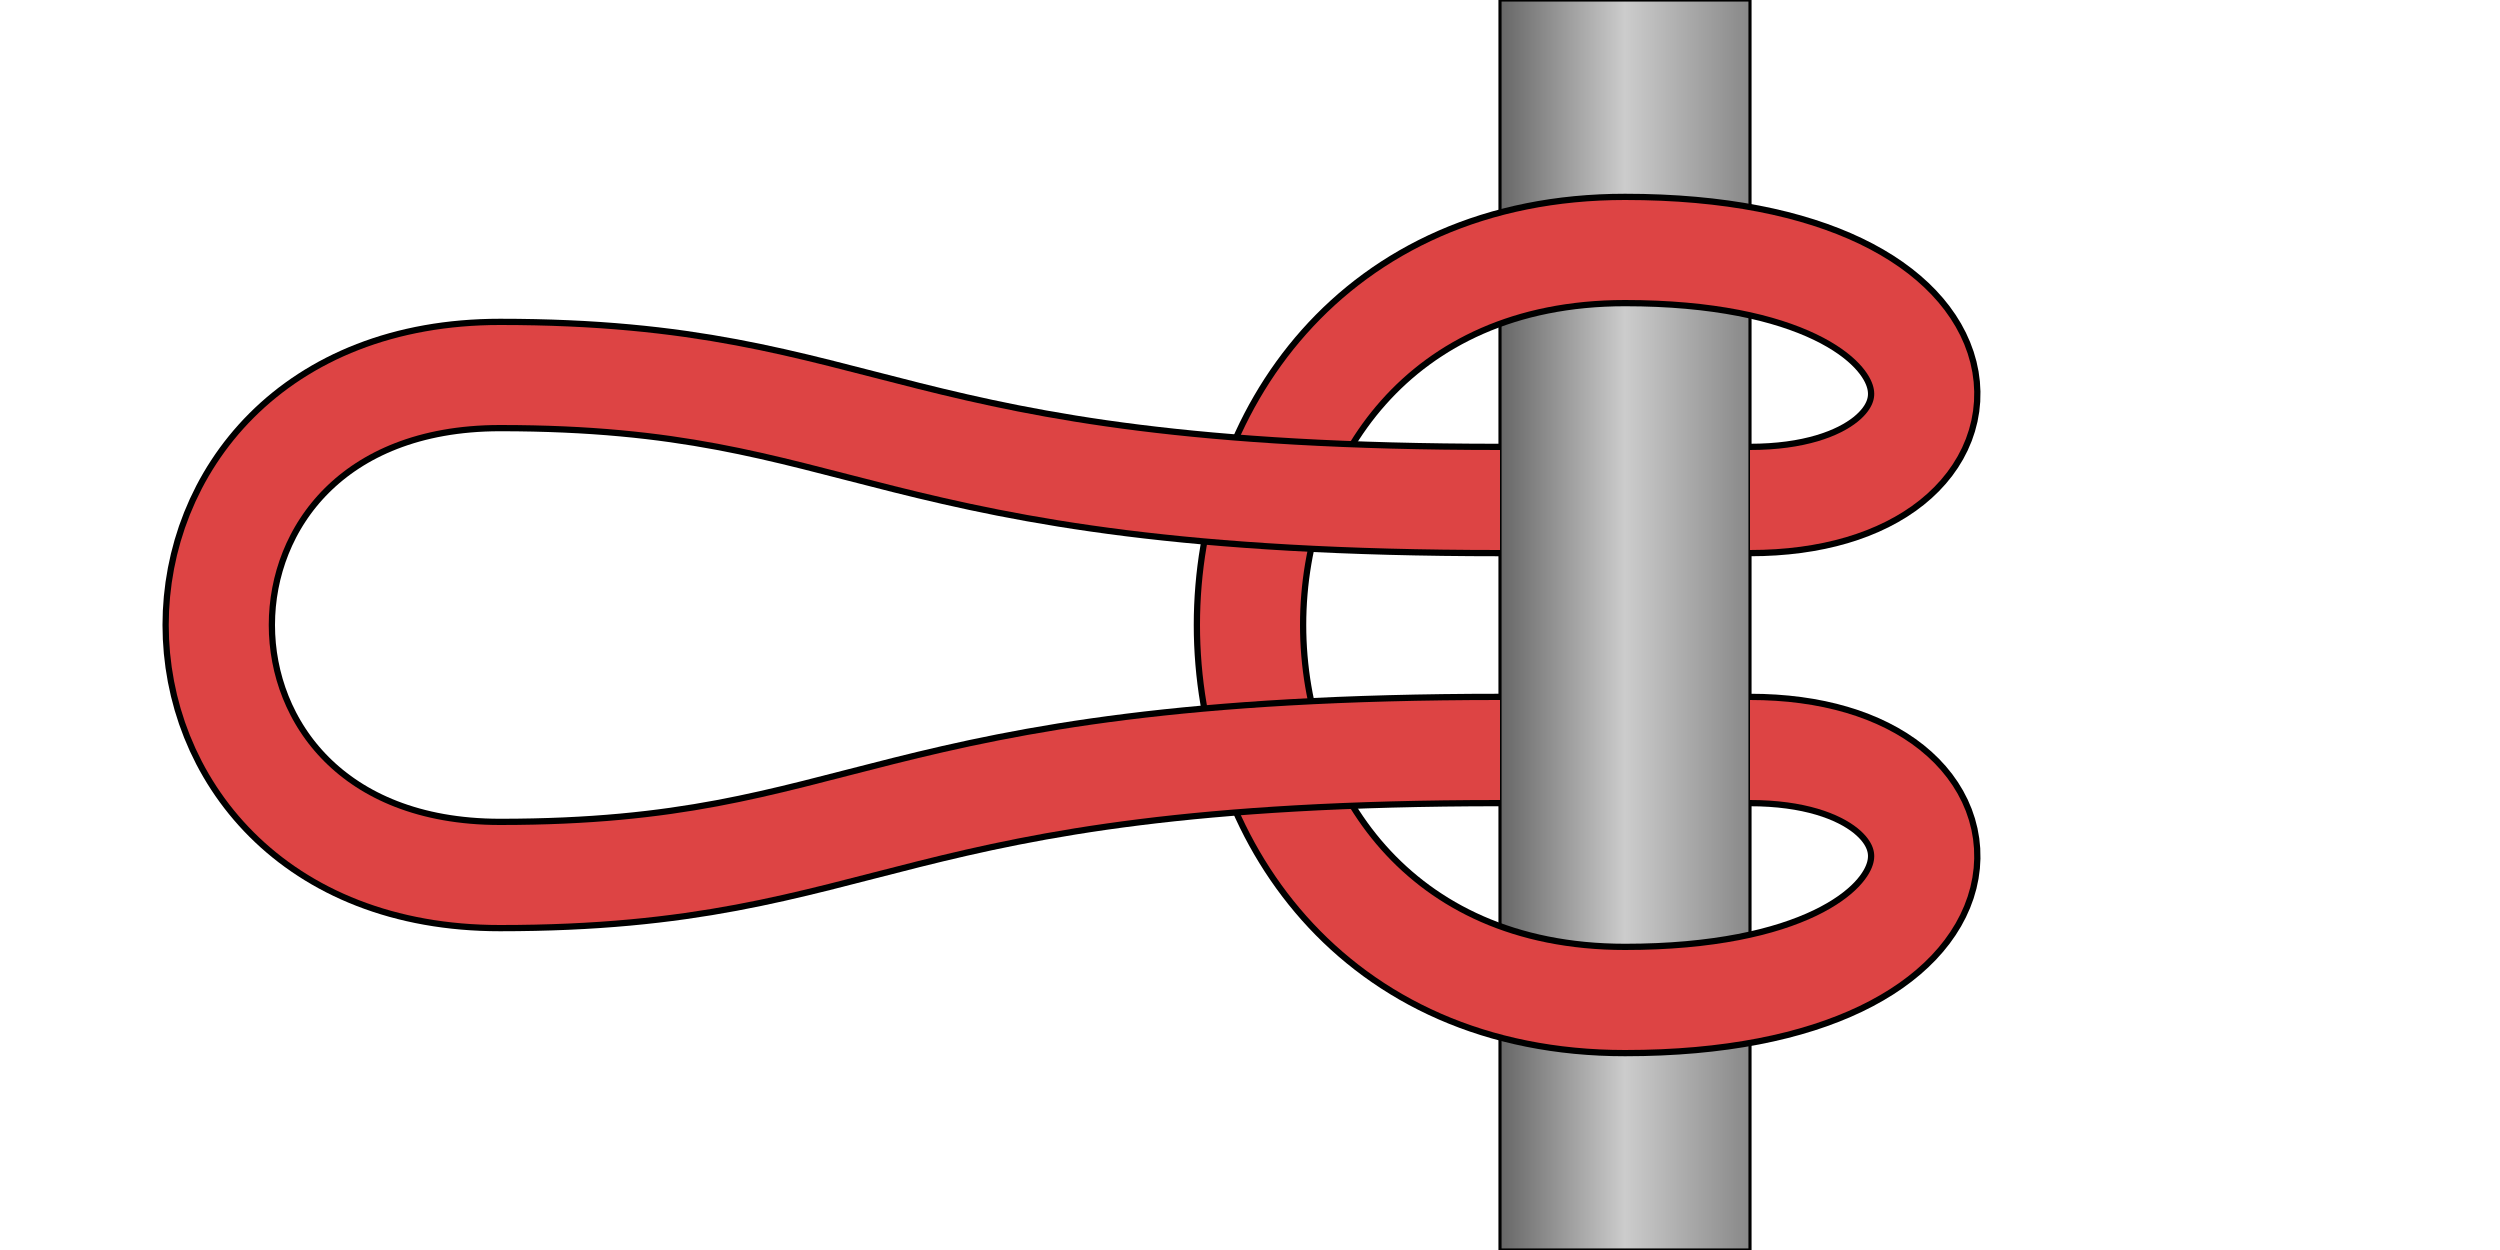
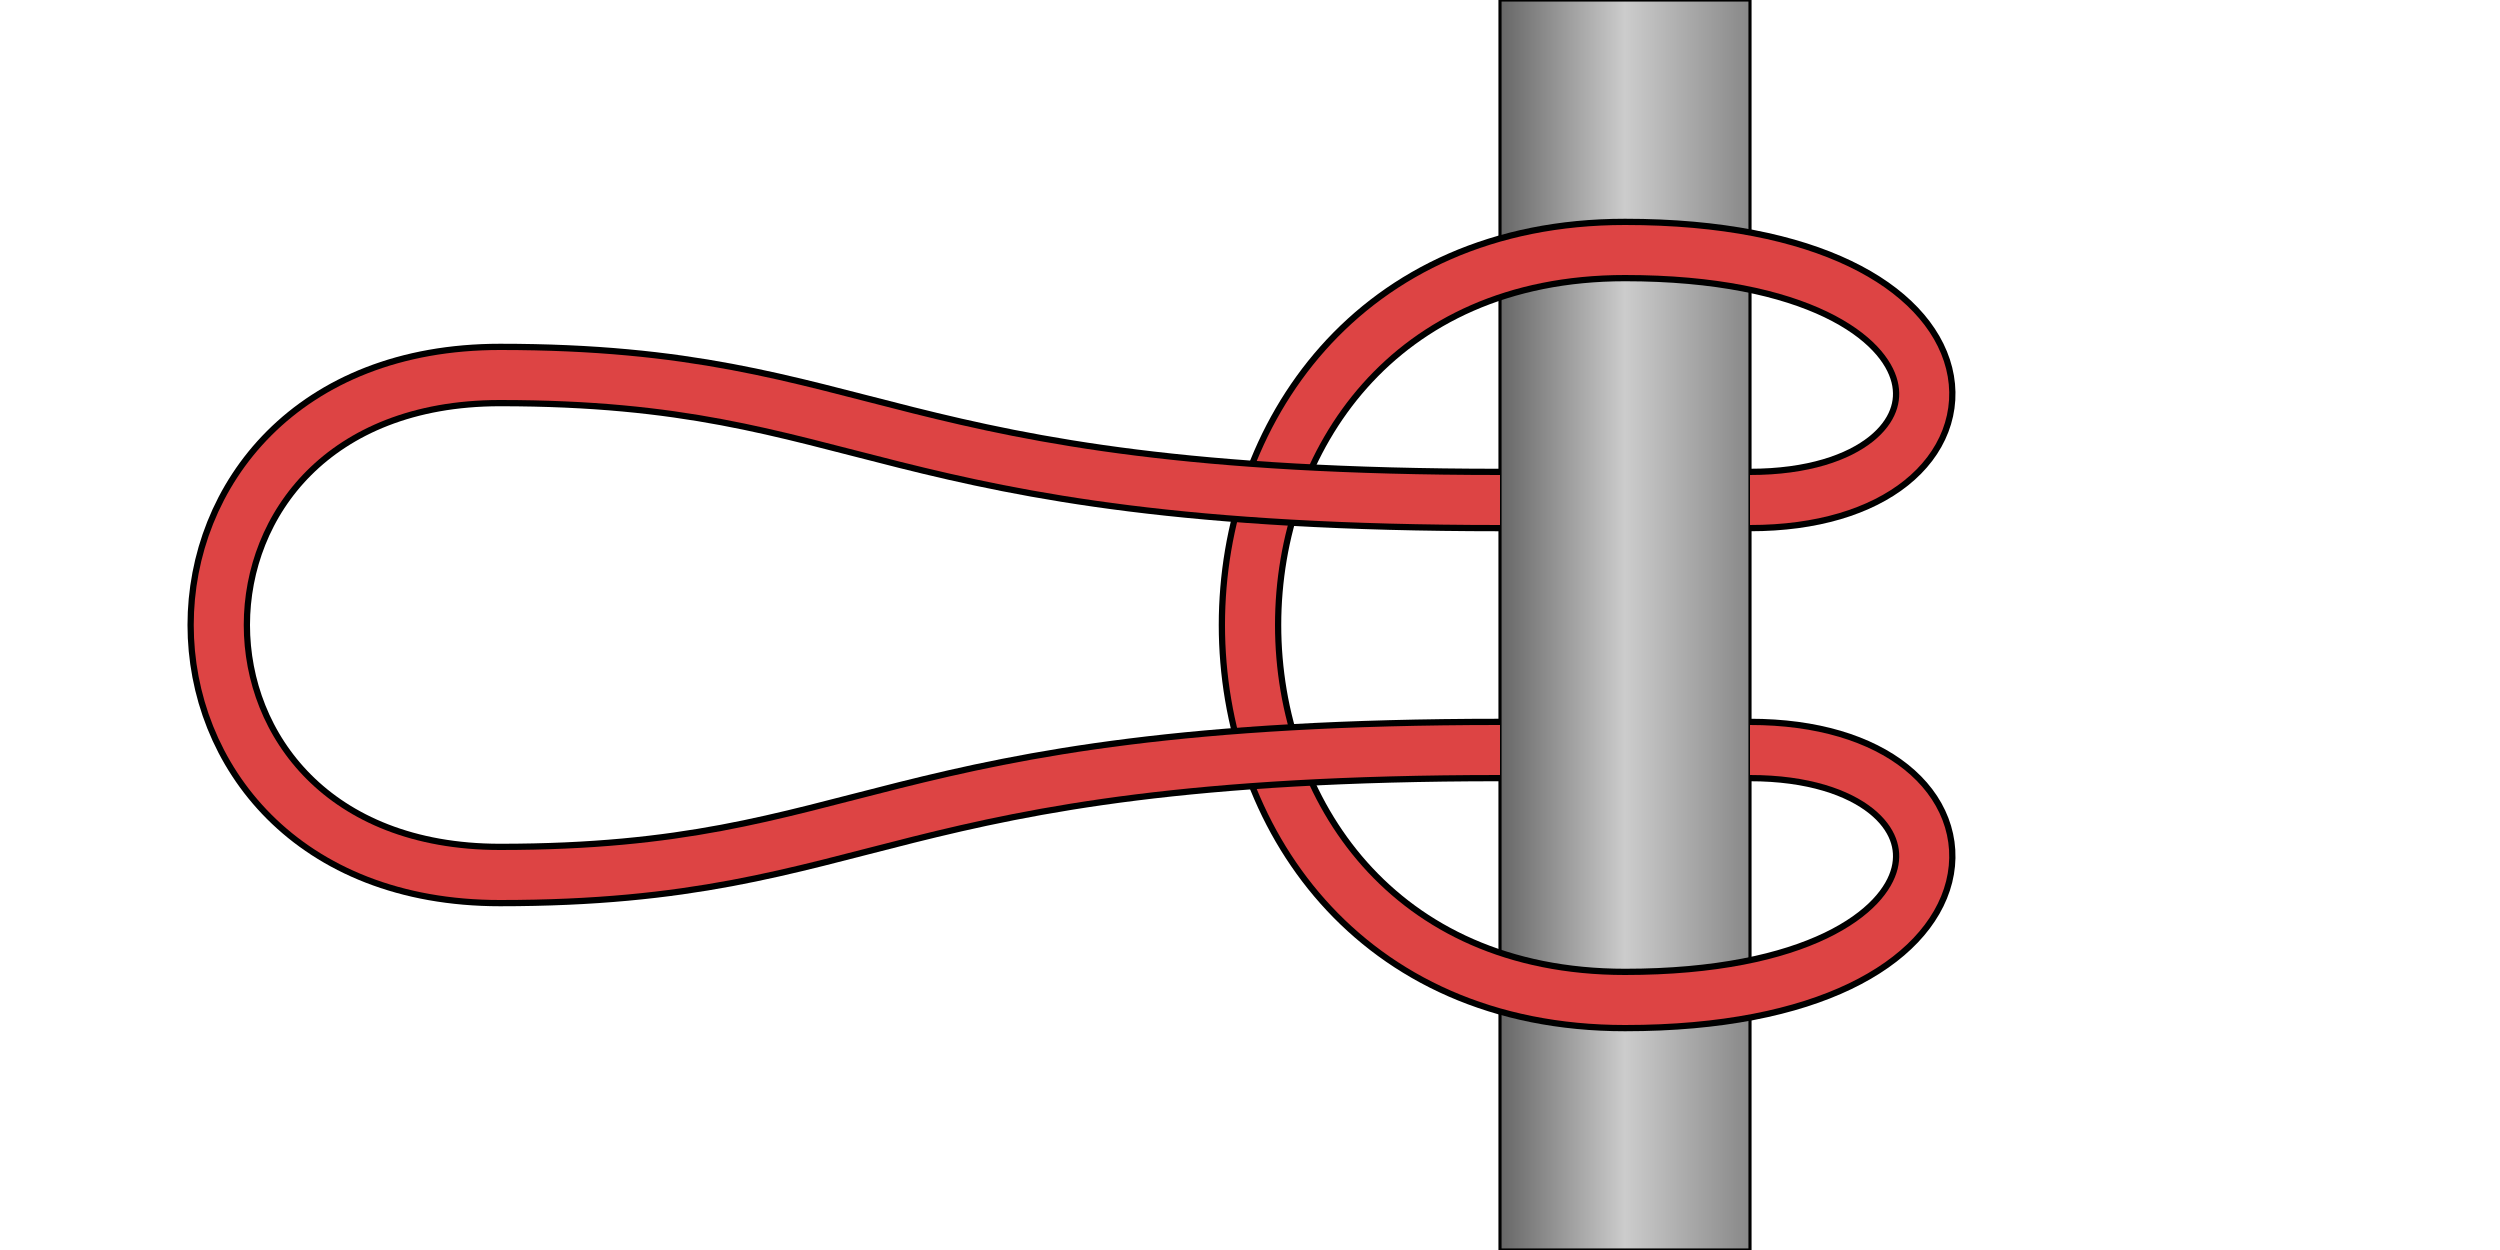
<svg xmlns="http://www.w3.org/2000/svg" version="1.1" baseProfile="full" width="400" height="200" viewBox="0 0 200 100">
  <defs>
    <linearGradient id="PipeGradient" x1="0" x2="1" y1="0" y2="0">
      <stop offset="0%" stop-color="#666" />
      <stop offset="50%" stop-color="#CCC" />
      <stop offset="100%" stop-color="#888" />
    </linearGradient>
  </defs>
  <rect x="120" y="0" width="20" height="100" stroke="black" stroke-width="0.25" fill="url(#PipeGradient)" />
-   <path d="M 140 40 C 160 40, 160 20, 130 20 C 90 20, 90 80, 130 80 C 160 80, 160 60, 140 60" stroke="black" stroke-width="9" fill="transparent" />
-   <path d="M 140 40 C 160 40, 160 20, 130 20 C 90 20, 90 80, 130 80 C 160 80, 160 60, 140 60" stroke="#D44" stroke-width="8" fill="transparent" />
-   <path d="M 120 40 C 70 40, 70 30, 40 30 C 10 30, 10 70, 40 70 C 70 70, 70 60, 120 60" stroke="black" stroke-width="9" fill="transparent" />
-   <path d="M 120 40 C 70 40, 70 30, 40 30 C 10 30, 10 70, 40 70 C 70 70, 70 60, 120 60" stroke="#D44" stroke-width="8" fill="transparent" />
+   <path d="M 140 40 C 160 40, 160 20, 130 20 C 90 20, 90 80, 130 80 C 160 80, 160 60, 140 60" stroke="black" stroke-width="5" fill="transparent" />
+   <path d="M 140 40 C 160 40, 160 20, 130 20 C 90 20, 90 80, 130 80 C 160 80, 160 60, 140 60" stroke="#D44" stroke-width="4" fill="transparent" />
+   <path d="M 120 40 C 70 40, 70 30, 40 30 C 10 30, 10 70, 40 70 C 70 70, 70 60, 120 60" stroke="black" stroke-width="5" fill="transparent" />
+   <path d="M 120 40 C 70 40, 70 30, 40 30 C 10 30, 10 70, 40 70 C 70 70, 70 60, 120 60" stroke="#D44" stroke-width="4" fill="transparent" />
</svg>
